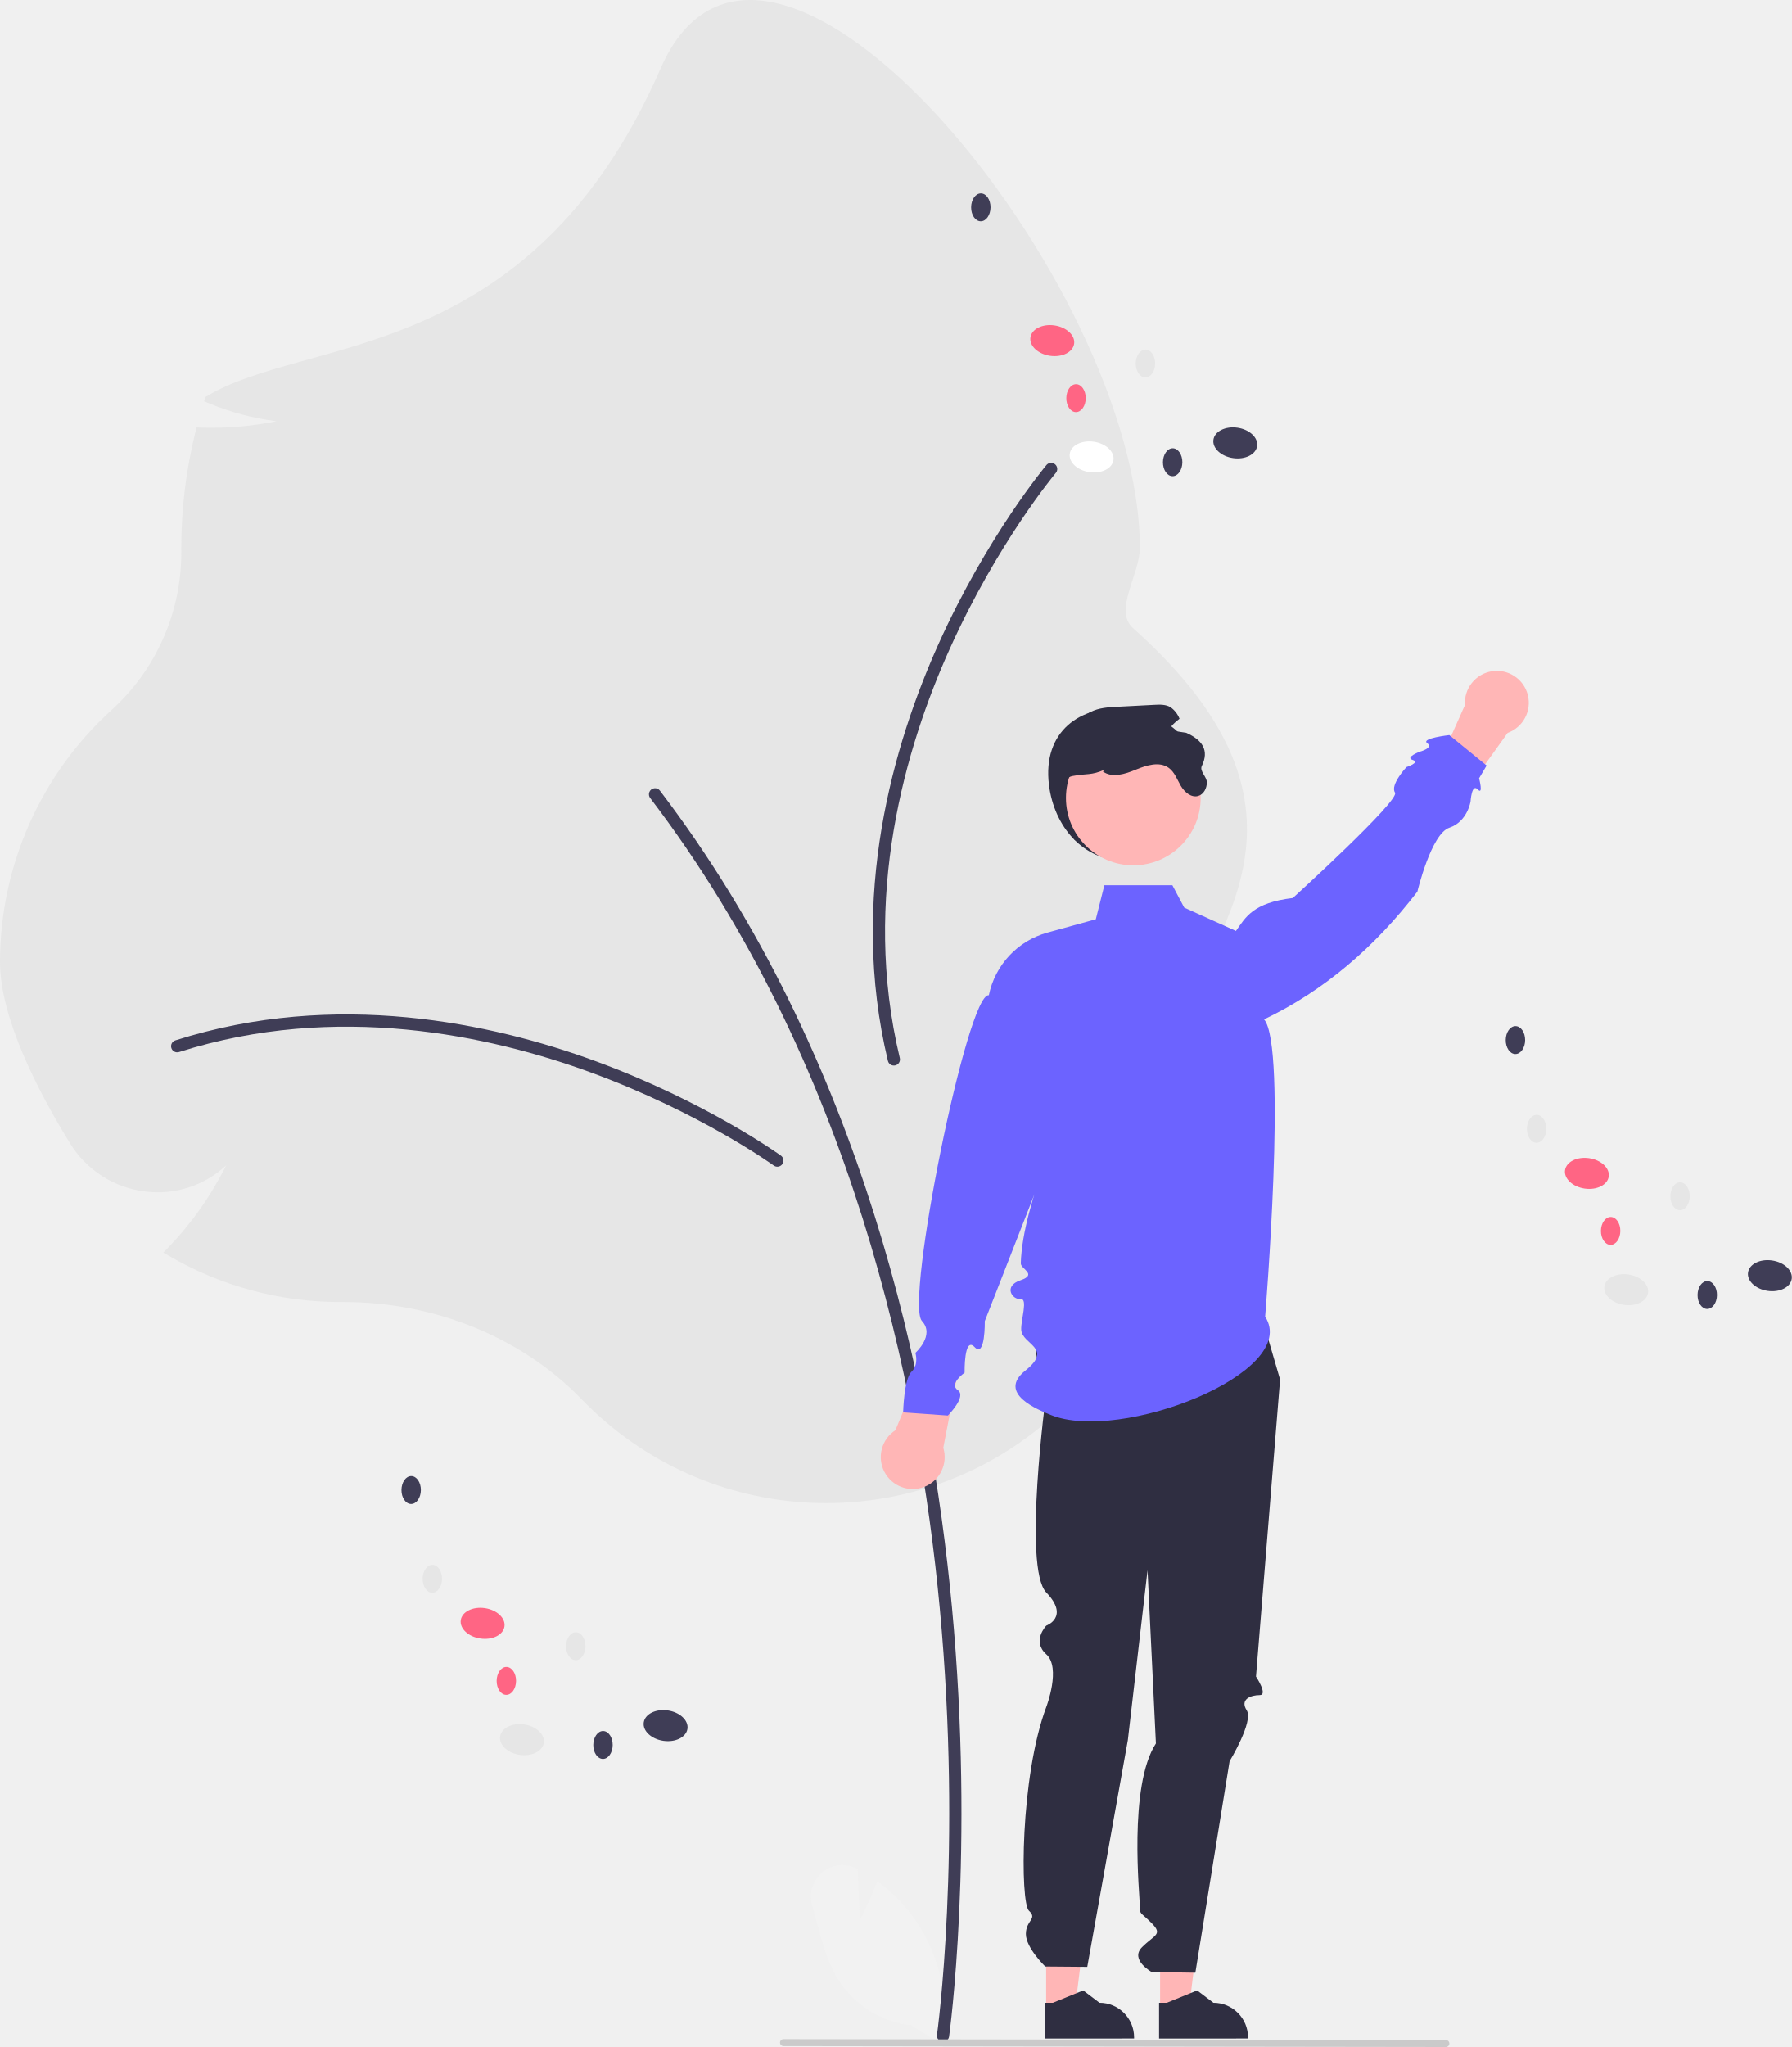
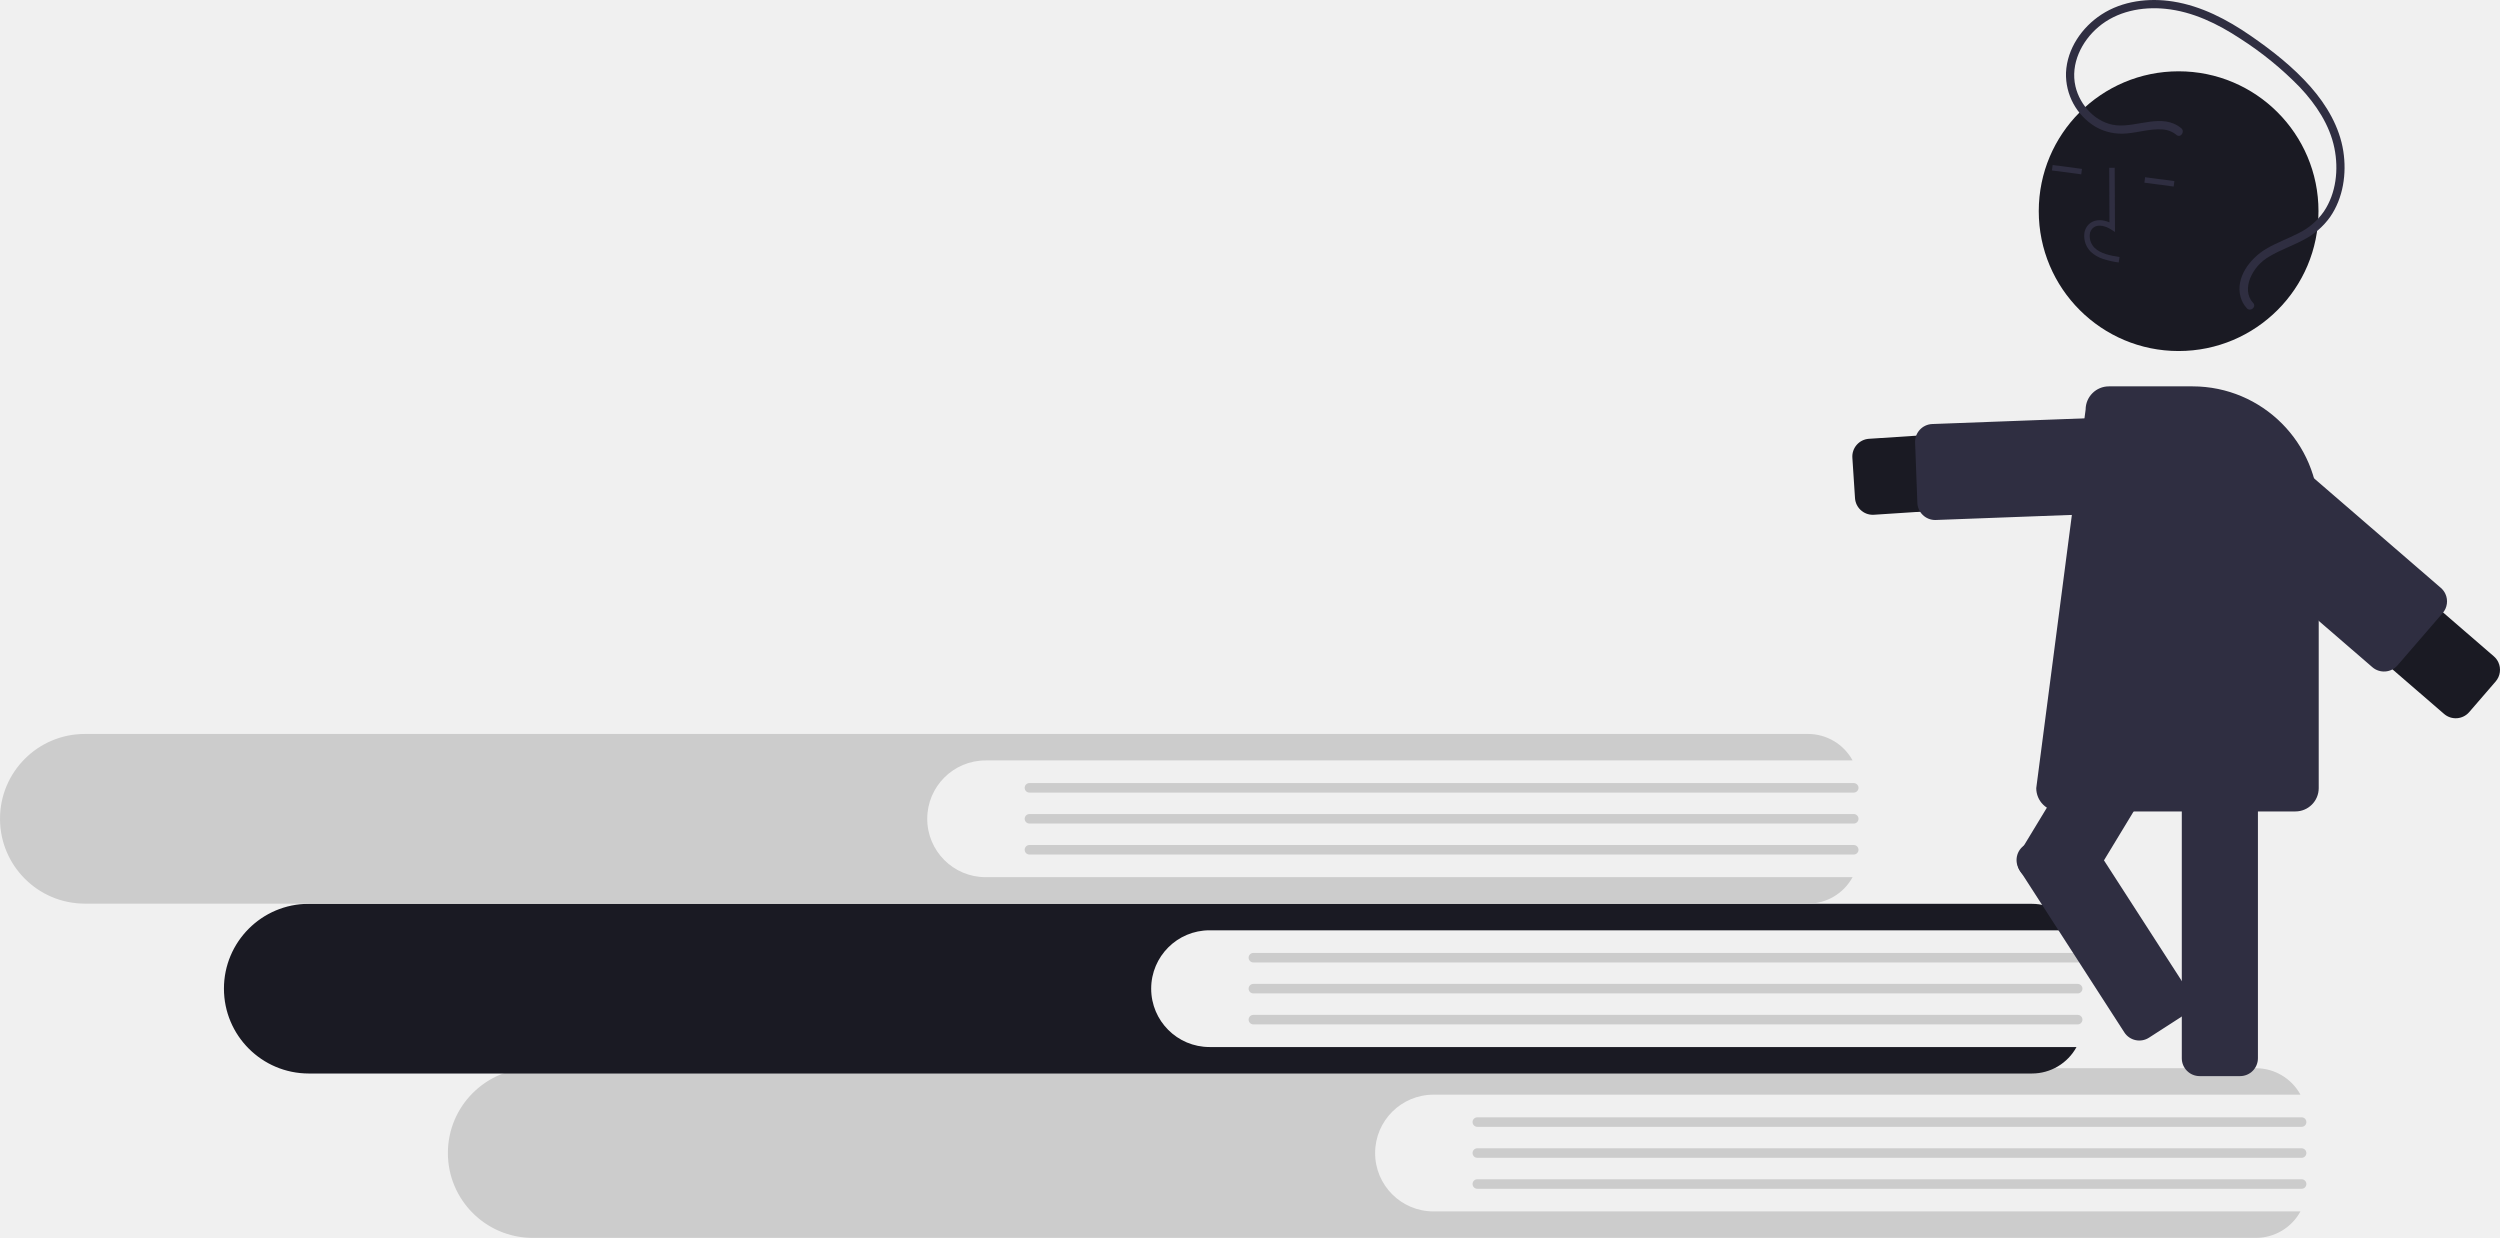
- <svg xmlns="http://www.w3.org/2000/svg" data-name="Layer 1" width="613.353" height="700.561" viewBox="0 0 613.353 700.561">
-   <path d="M587.667,756.931l-.782-17.576q-.122-.065-.244-.129c-8.376-4.395-17.976,3.561-15.3,12.634,2.517,8.537,4.208,17.74,8.816,25.212a34.144,34.144,0,0,0,25.038,15.779l10.642,6.516a57.215,57.215,0,0,0-12.06-46.364,55.267,55.267,0,0,0-10.157-9.438C591.072,750.285,587.667,756.931,587.667,756.931Z" transform="translate(-293.3236 -99.71938)" fill="#f2f2f2" />
-   <path d="M492.391,578.564c-20.488-21.129-50.178-33.247-81.457-33.247l-1.207.003a116.315,116.315,0,0,1-58.635-15.835l-1.852-1.079,1.492-1.537a113.373,113.373,0,0,0,19.993-28.306,34.282,34.282,0,0,1-27.668,8.938,35.104,35.104,0,0,1-25.77-16.506c-10.932-17.738-23.964-42.907-23.964-62.08a116.669,116.669,0,0,1,38.063-86.091,72.651,72.651,0,0,0,24-54.171l-.006-1.453a164.774,164.774,0,0,1,4.891-39.873l.33-1.317,1.355.047a111.391,111.391,0,0,0,26.047-2.182,87.918,87.918,0,0,1-23.36-6.213l-1.458-.59.495-1.494C397.782,214.464,474.758,225.398,519.437,123.175,555.666,40.285,683.493,196.755,683.493,287.199c0,9.229-9.133,21.424-2.296,27.524,73.91,65.938,22.913,108.28,6.835,150.885-3.815,10.109,4.457,21.206,4.457,32.142,0,1.856-.047,3.771-.141,5.693l-.142,2.955-2.464-1.64a81.626,81.626,0,0,1-13.48-11.056,71.135,71.135,0,0,1-2.256,61.412c-7.746,14.619-15.239,25.085-22.272,31.105a116.29,116.29,0,0,1-159.343-7.656Z" transform="translate(-293.3236 -99.71938)" fill="#e6e6e6" />
-   <path d="M616.132,798.499a2.093,2.093,0,0,0,2.07-1.798c.089-.625,8.8-63.454.977-146.956-7.225-77.116-30.429-188.191-99.939-279.415a2.094,2.094,0,1,0-3.33,2.538c68.91,90.436,91.926,200.696,99.101,277.267,7.778,83.016-.865,145.355-.953,145.975a2.095,2.095,0,0,0,2.075,2.389Z" transform="translate(-293.3236 -99.71938)" fill="#3f3d56" />
-   <path d="M559.407,499.005a2.093,2.093,0,0,0,1.232-3.787c-.252-.183-25.681-18.506-63.697-32.425-35.143-12.866-88.582-24.53-143.597-7.02a2.093,2.093,0,1,0,1.27,3.989c53.888-17.15,106.359-5.679,140.888,6.963,37.473,13.72,62.427,31.7,62.675,31.88A2.085,2.085,0,0,0,559.407,499.005Z" transform="translate(-293.3236 -99.71938)" fill="#3f3d56" />
-   <path d="M655.22,260.373a2.093,2.093,0,0,0-3.688-1.502c-.201.238-20.307,24.282-36.928,61.196-15.363,34.125-30.845,86.585-17.343,142.719a2.093,2.093,0,1,0,4.07-.979c-13.224-54.983,1.996-106.491,17.091-140.021,16.383-36.388,36.113-59.982,36.311-60.216A2.085,2.085,0,0,0,655.22,260.373Z" transform="translate(-293.3236 -99.71938)" fill="#3f3d56" />
-   <path d="M652.386,368.317c1.766,14.25,11.641,26,26,26a26,26,0,0,0,26-26c0-14.359-11.702-24.672-26-26C663.216,340.908,650.119,350.021,652.386,368.317Z" transform="translate(-293.3236 -99.71938)" fill="#2f2e41" />
-   <polygon points="397.105 687.328 407.006 687.327 411.716 649.137 397.103 649.138 397.105 687.328" fill="#ffb6b6" />
-   <path d="M690.081,797.376l30.447-.001v-.385A11.851,11.851,0,0,0,708.677,785.139H708.676l-5.562-4.219-10.377,4.22-2.658 0Z" transform="translate(-293.3236 -99.71938)" fill="#2f2e41" />
-   <polygon points="358.105 687.328 368.006 687.327 372.716 649.137 358.103 649.138 358.105 687.328" fill="#ffb6b6" />
-   <path d="M651.081,797.376l30.447-.001v-.385A11.851,11.851,0,0,0,669.677,785.139H669.676l-5.562-4.219-10.377,4.22-2.658 0Z" transform="translate(-293.3236 -99.71938)" fill="#2f2e41" />
-   <path d="M724.501,547.856l7,24L723.254,673.501s4.246,6.355,1.246,6.355-6.847,1.409-4.423,5.205-5.86,17.421-5.86,17.421l-11.717,72.374-14.929-.22s-7.59-4.228-3.33-8.504,7.26-4.276,3.26-8.276-4-2.795-4-5.898-4.008-41.016,5.496-55.559l-2.864-59.295-6.745,58.161-13.888,77.591-14.382-.118s-6.643-6.403-6.63-11.142,4.104-5.133,1.058-7.936-3.046-45.866,5.954-69.803c0,0,5.091-13.374-.012-17.957s-.006-9.827-.006-9.827,8.082-2.921-.007-11.339-.044-67.949-.044-67.949-8.843-24.031.113-33.48S724.501,547.856,724.501,547.856Z" transform="translate(-293.3236 -99.71938)" fill="#2f2e41" />
-   <path d="M599.826,589.206l12.489-30.182,9.84,5.467-5.943,30.703a10.935,10.935,0,1,1-16.387-5.987Z" transform="translate(-293.3236 -99.71938)" fill="#ffb6b6" />
-   <path d="M809.4,350.535l-19.003,26.568-8.345-7.554,12.745-28.558A10.935,10.935,0,1,1,809.4,350.535Z" transform="translate(-293.3236 -99.71938)" fill="#ffb6b6" />
-   <path d="M726.386,550.317c12.326,19.118-49.631,43.381-73.404,33.64-4.163-1.706-18.482-7.339-8.694-15.15s-1.135-8.91-1.393-13.994c-.173-3.399,2.459-10.856-.287-10.536s-5.96-4.381.021-6.404.064-3.868.117-5.788c.572-20.955,16.65-54.287,16.65-54.287l-28.971,74.057s.214,12.812-3.48,8.897-3.426,8.757-3.426,8.757-5.494,3.834-2.335,5.968-3.401,8.694-3.401,8.694l-15.307-1.093s.24-11.371,2.853-13.885,1.33-6.471,1.33-6.471,6.805-6.023,2.243-10.914c-5.867-6.29,15.524-112.53,22.906-111.478a28.12,28.12,0,0,1,20.08-21.452l16.532-4.552,2.936-11.647h23.279l4.055,7.653,17.698,7.987c3.334-4.704,5.825-9.66,19.475-11.267,0,0,36.783-33.467,34.987-36.08s3.906-8.731,3.906-8.731,4.87-1.594,2.122-2.445,2.446-2.818,2.446-2.818,4.81-1.264,2.542-2.928,7.571-2.758,7.571-2.758l12.767,10.417-2.58,4.375s1.573,5.958-.48,3.783-2.44,4.137-2.44,4.137-1.049,6.912-7.267,8.994S778.502,404.863,778.502,404.863c-14.665,19.067-31.971,33.941-52.48,43.733C734.015,457.771,726.386,550.317,726.386,550.317Z" transform="translate(-293.3236 -99.71938)" fill="#6c63ff" />
-   <circle cx="387.937" cy="273.086" r="23.056" fill="#ffb6b6" />
-   <path d="M657.386,375.317c.73,5.01,5,12,4,12s-8.11-20.653-1-22c5.157-.977,6.31-.12,11.13-2.21l-.68.64c3.19,2.32,7.63.89,11.27-.62,3.65-1.5,8.08-2.93,11.28-.62,2.01,1.45,2.86,3.97,4.11,6.11,1.25,2.15,3.56,4.18,5.94,3.52,1.91-.53,3.01-2.67,3-4.65s-2.588-3.864-1.72-5.64c2.573-5.264.259-8.853-5.35-11.33q-3.06-.465-6.12-.95a17.358,17.358,0,0,1,3.84-3.86,8.774,8.774,0,0,0-3.1-3.97c-1.63-.97-3.65-.9-5.54-.8q-6.33.33-12.65.66c-3.12.16-6.35.35-9.14,1.78-3.48,1.79-5.76,5.28-7.42,8.83C655.516,360.187,656.106,366.607,657.386,375.317Z" transform="translate(-293.3236 -99.71938)" fill="#2f2e41" />
-   <path d="M561.476,799.973l226.75.307a1.191,1.191,0,1,0,0-2.381l-226.75-.307a1.191,1.191,0,0,0,0,2.381Z" transform="translate(-293.3236 -99.71938)" fill="#cacaca" />
-   <ellipse cx="471.988" cy="695.094" rx="5.257" ry="7.557" transform="translate(-577.1442 962.365) rotate(-81.72174)" fill="#e6e6e6" />
-   <ellipse cx="521.16" cy="690.296" rx="5.257" ry="7.557" transform="translate(-530.3043 1006.917) rotate(-81.72174)" fill="#3f3d56" />
-   <ellipse cx="458.524" cy="655.286" rx="5.257" ry="7.557" transform="translate(-549.2768 914.9641) rotate(-81.72174)" fill="#ff6584" />
-   <ellipse cx="441.313" cy="640.043" rx="4.776" ry="3.322" transform="translate(-495.3721 976.7843) rotate(-89.56675)" fill="#e6e6e6" />
-   <ellipse cx="434.067" cy="609.671" rx="4.776" ry="3.322" transform="translate(-472.1923 939.3968) rotate(-89.56675)" fill="#3f3d56" />
-   <ellipse cx="490.412" cy="663.123" rx="4.776" ry="3.322" transform="translate(-469.7236 1048.788) rotate(-89.56675)" fill="#e6e6e6" />
-   <ellipse cx="466.651" cy="674.987" rx="4.776" ry="3.322" transform="translate(-505.1694 1036.801) rotate(-89.56675)" fill="#ff6584" />
-   <ellipse cx="499.728" cy="696.915" rx="4.776" ry="3.322" transform="translate(-494.2694 1091.639) rotate(-89.56675)" fill="#3f3d56" />
-   <ellipse cx="849.988" cy="541.094" rx="5.257" ry="7.557" transform="translate(-101.1735 1204.599) rotate(-81.72174)" fill="#e6e6e6" />
-   <ellipse cx="899.16" cy="536.296" rx="5.257" ry="7.557" transform="translate(-54.33364 1249.151) rotate(-81.72174)" fill="#3f3d56" />
-   <ellipse cx="836.524" cy="501.286" rx="5.257" ry="7.557" transform="matrix(0.14398, -0.98958, 0.98958, 0.14398, -73.30606, 1157.199)" fill="#ff6584" />
-   <ellipse cx="819.313" cy="486.043" rx="4.776" ry="3.322" transform="translate(33.76519 1201.938) rotate(-89.56675)" fill="#e6e6e6" />
-   <ellipse cx="812.067" cy="455.671" rx="4.776" ry="3.322" transform="translate(56.94499 1164.55) rotate(-89.56675)" fill="#3f3d56" />
-   <ellipse cx="868.412" cy="509.123" rx="4.776" ry="3.322" transform="translate(59.41371 1273.942) rotate(-89.56675)" fill="#e6e6e6" />
-   <ellipse cx="844.651" cy="520.987" rx="4.776" ry="3.322" transform="translate(23.96793 1261.955) rotate(-89.56675)" fill="#ff6584" />
-   <ellipse cx="877.728" cy="542.915" rx="4.776" ry="3.322" transform="translate(34.86796 1316.793) rotate(-89.56675)" fill="#3f3d56" />
-   <ellipse cx="666.988" cy="256.094" rx="5.257" ry="7.557" transform="translate(24.20544 779.5407) rotate(-81.72174)" fill="#fff" />
-   <ellipse cx="716.16" cy="251.296" rx="5.257" ry="7.557" transform="translate(71.04527 824.0926) rotate(-81.72174)" fill="#3f3d56" />
-   <ellipse cx="653.524" cy="216.286" rx="5.257" ry="7.557" transform="translate(52.07285 732.1398) rotate(-81.72174)" fill="#ff6584" />
-   <ellipse cx="636.313" cy="201.043" rx="4.776" ry="3.322" transform="translate(137.1408 736.0982) rotate(-89.56675)" fill="#e6e6e6" />
-   <ellipse cx="629.067" cy="170.671" rx="4.776" ry="3.322" transform="translate(160.3206 698.7107) rotate(-89.56675)" fill="#3f3d56" />
-   <ellipse cx="685.412" cy="224.123" rx="4.776" ry="3.322" transform="translate(162.7893 808.102) rotate(-89.56675)" fill="#e6e6e6" />
-   <ellipse cx="661.651" cy="235.987" rx="4.776" ry="3.322" transform="translate(127.3435 796.1152) rotate(-89.56675)" fill="#ff6584" />
-   <ellipse cx="694.728" cy="257.915" rx="4.776" ry="3.322" transform="translate(138.2436 850.9534) rotate(-89.56675)" fill="#3f3d56" />
+ <svg xmlns="http://www.w3.org/2000/svg" data-name="Layer 1" width="911.602" height="451.384" viewBox="0 0 911.602 451.384">
+   <path d="M666.907,666.039a21.283,21.283,0,0,1,0-42.566H983.042a18.505,18.505,0,0,0-16.237-9.653H338.413a30.932,30.932,0,0,0-30.897,30.936,30.952,30.952,0,0,0,30.897,30.936H966.805a18.506,18.506,0,0,0,16.237-9.653Z" transform="translate(-144.1992 -224.3079)" fill="#ccc" />
+   <path d="M983.462,635.2H682.891a1.737,1.737,0,0,1,0-3.475H983.462a1.737,1.737,0,0,1,0,3.475Z" transform="translate(-144.1992 -224.3079)" fill="#ccc" />
+   <path d="M983.462,646.493H682.891a1.737,1.737,0,0,1,0-3.475H983.462a1.737,1.737,0,0,1,0,3.475Z" transform="translate(-144.1992 -224.3079)" fill="#ccc" />
+   <path d="M983.462,657.787H682.891a1.737,1.737,0,0,1,0-3.475H983.462a1.737,1.737,0,0,1,0,3.475Z" transform="translate(-144.1992 -224.3079)" fill="#ccc" />
+   <path d="M585.249,606.099a21.283,21.283,0,0,1,0-42.566H901.384a18.505,18.505,0,0,0-16.237-9.653H256.755a30.933,30.933,0,0,0-30.898,30.936,30.952,30.952,0,0,0,30.898,30.936H885.147a18.505,18.505,0,0,0,16.237-9.653Z" transform="translate(-144.1992 -224.3079)" fill="#1a1a23" />
+   <path d="M901.804,575.26H601.233a1.737,1.737,0,0,1,0-3.475H901.804a1.737,1.737,0,1,1,0,3.475Z" transform="translate(-144.1992 -224.3079)" fill="#ccc" />
+   <path d="M901.804,586.553H601.233a1.737,1.737,0,0,1,0-3.475H901.804a1.737,1.737,0,1,1,0,3.475Z" transform="translate(-144.1992 -224.3079)" fill="#ccc" />
+   <path d="M901.804,597.846H601.233a1.737,1.737,0,0,1,0-3.475H901.804a1.737,1.737,0,1,1,0,3.475Z" transform="translate(-144.1992 -224.3079)" fill="#ccc" />
+   <path d="M503.591,544.158a21.283,21.283,0,0,1,0-42.566H819.726a18.506,18.506,0,0,0-16.237-9.653H175.097a30.932,30.932,0,0,0-30.897,30.936,30.952,30.952,0,0,0,30.897,30.936H803.489a18.505,18.505,0,0,0,16.237-9.653Z" transform="translate(-144.1992 -224.3079)" fill="#ccc" />
+   <path d="M820.146,513.32H519.575a1.737,1.737,0,0,1,0-3.475H820.146a1.737,1.737,0,1,1,0,3.475Z" transform="translate(-144.1992 -224.3079)" fill="#ccc" />
+   <path d="M820.146,524.613H519.575a1.737,1.737,0,1,1,0-3.475H820.146a1.737,1.737,0,1,1,0,3.475Z" transform="translate(-144.1992 -224.3079)" fill="#ccc" />
+   <path d="M820.146,535.906H519.575a1.737,1.737,0,0,1,0-3.475H820.146a1.737,1.737,0,1,1,0,3.475Z" transform="translate(-144.1992 -224.3079)" fill="#ccc" />
+   <path d="M827.087,412.022a6.5,6.5,0,0,1-6.476-6.075l-.965-14.728a6.5,6.5,0,0,1,6.061-6.911l115.387-7.557a13.88,13.88,0,1,1,1.814,27.701l-115.387,7.556Q827.304,412.021,827.087,412.022Z" transform="translate(-144.1992 -224.3079)" fill="#1a1a23" />
+   <path d="M849.84,413.921a6.508,6.508,0,0,1-6.493-6.258l-.822-21.998a6.5,6.5,0,0,1,6.253-6.738l94.886-3.546a6.5,6.5,0,0,1,6.738,6.253l.822,21.998a6.5,6.5,0,0,1-6.253,6.738l-94.886,3.546C850.003,413.919,849.921,413.921,849.84,413.921Z" transform="translate(-144.1992 -224.3079)" fill="#2f2e41" />
+   <path d="M961.031,616.701H946.271a6.507,6.507,0,0,1-6.5-6.5V487.187a6.507,6.507,0,0,1,6.5-6.5H961.031a6.507,6.507,0,0,1,6.5,6.5V610.201A6.507,6.507,0,0,1,961.031,616.701Z" transform="translate(-144.1992 -224.3079)" fill="#2f2e41" />
+   <path d="M895.518,551.677l-12.622-7.651a6.507,6.507,0,0,1-2.189-8.928L944.471,429.901a6.507,6.507,0,0,1,8.928-2.189l12.622,7.651a6.507,6.507,0,0,1,2.189,8.928l-63.764,105.198A6.507,6.507,0,0,1,895.518,551.677Z" transform="translate(-144.1992 -224.3079)" fill="#2f2e41" />
+   <circle cx="794.415" cy="77.001" r="51" fill="#1a1a23" />
+   <path d="M911.008,318.722a12.095,12.095,0,0,1-4.417-2.593,8.133,8.133,0,0,1-2.377-6.439,5.472,5.472,0,0,1,2.433-4.211c1.824-1.17,4.263-1.173,6.747-.079l-.094-19.91,2-.01.111,23.406-1.541-.969c-1.787-1.122-4.339-1.912-6.142-.755a3.514,3.514,0,0,0-1.522,2.719,6.146,6.146,0,0,0,1.768,4.801c2.208,2.11,5.43,2.769,9.105,3.359l-.317,1.975A32.964,32.964,0,0,1,911.008,318.722Z" transform="translate(-144.1992 -224.3079)" fill="#2f2e41" />
+   <rect x="896.891" y="280.795" width="2" height="10.772" transform="translate(352.4155 914.5657) rotate(-82.4768)" fill="#2f2e41" />
+   <rect x="930.598" y="285.246" width="2" height="10.772" transform="translate(377.2975 951.8508) rotate(-82.4768)" fill="#2f2e41" />
+   <path d="M981.199,520.192h-86a8.51,8.51,0,0,1-8.5-8.5l18.004-138.064a8.49,8.49,0,0,1,8.496-8.436h30.52a46.032,46.032,0,0,1,45.98,45.98v100.52A8.51,8.51,0,0,1,981.199,520.192Z" transform="translate(-144.1992 -224.3079)" fill="#2f2e41" />
+   <path d="M1055.19,465.789a6.51,6.51,0,0,1-.967,7.007l-9.649,11.169a6.499,6.499,0,0,1-9.168.669l-87.501-75.597a13.879,13.879,0,1,1,18.148-21.005l87.501,75.597A6.464,6.464,0,0,1,1055.19,465.789Z" transform="translate(-144.1992 -224.3079)" fill="#1a1a23" />
+   <path d="M1035.877,440.841a6.51,6.51,0,0,1-.967,7.007l-16.482,19.077a6.507,6.507,0,0,1-9.168.669l-71.851-62.076a6.499,6.499,0,0,1-.669-9.168l16.481-19.076a6.499,6.499,0,0,1,9.168-.669l71.851,62.076A6.472,6.472,0,0,1,1035.877,440.841Z" transform="translate(-144.1992 -224.3079)" fill="#2f2e41" />
+   <path d="M939.568,271.061c-6.818-5.642-15.931-.306-23.641-1.063-7.376-.725-13.313-7.216-14.931-14.201-1.887-8.15,2.204-16.428,8.367-21.649,6.75-5.718,15.813-7.495,24.449-6.625,9.898.997,19.018,5.429,27.228,10.843a121.851,121.851,0,0,1,21.783,17.759c5.871,6.241,10.886,13.718,12.604,22.234,1.561,7.739.645,16.366-3.821,23.032a24.205,24.205,0,0,1-9.324,7.984c-3.9,2.008-8.073,3.47-11.845,5.728-5.704,3.414-11.178,10.373-9.237,17.47a9.793,9.793,0,0,0,2.305,4.147c1.318,1.408,3.609-.529,2.288-1.941-2.32-2.479-2.295-5.845-1.141-8.88a16.272,16.272,0,0,1,7.081-8.09c3.949-2.358,8.33-3.851,12.382-6.008a27.022,27.022,0,0,0,9.754-8.401c4.768-6.899,6.065-15.784,4.798-23.956-1.37-8.844-6.079-16.815-11.918-23.458-6.355-7.23-14.107-13.305-22.012-18.745-8.482-5.837-17.824-10.73-28.09-12.369-8.899-1.421-18.493-.26-26.156,4.721-7.153,4.649-12.557,12.515-12.944,21.196a22.235,22.235,0,0,0,10.753,19.741,19.101,19.101,0,0,0,11.458,2.426c4.256-.354,8.496-1.739,12.791-1.459a8.941,8.941,0,0,1,5.308,2.028c1.49,1.233,3.19-1.242,1.713-2.464Z" transform="translate(-144.1992 -224.3079)" fill="#2f2e41" />
+   <path d="M879.599,536.876q.027-.169.064-.338a6.456,6.456,0,0,1,2.831-4.091l12.403-8a6.508,6.508,0,0,1,8.986,1.939l38.261,59.32a6.501,6.501,0,0,1-1.939,8.986l-12.404,8a6.508,6.508,0,0,1-8.986-1.939l-38.261-59.32A6.453,6.453,0,0,1,879.599,536.876Z" transform="translate(-144.1992 -224.3079)" fill="#2f2e41" />
</svg>
